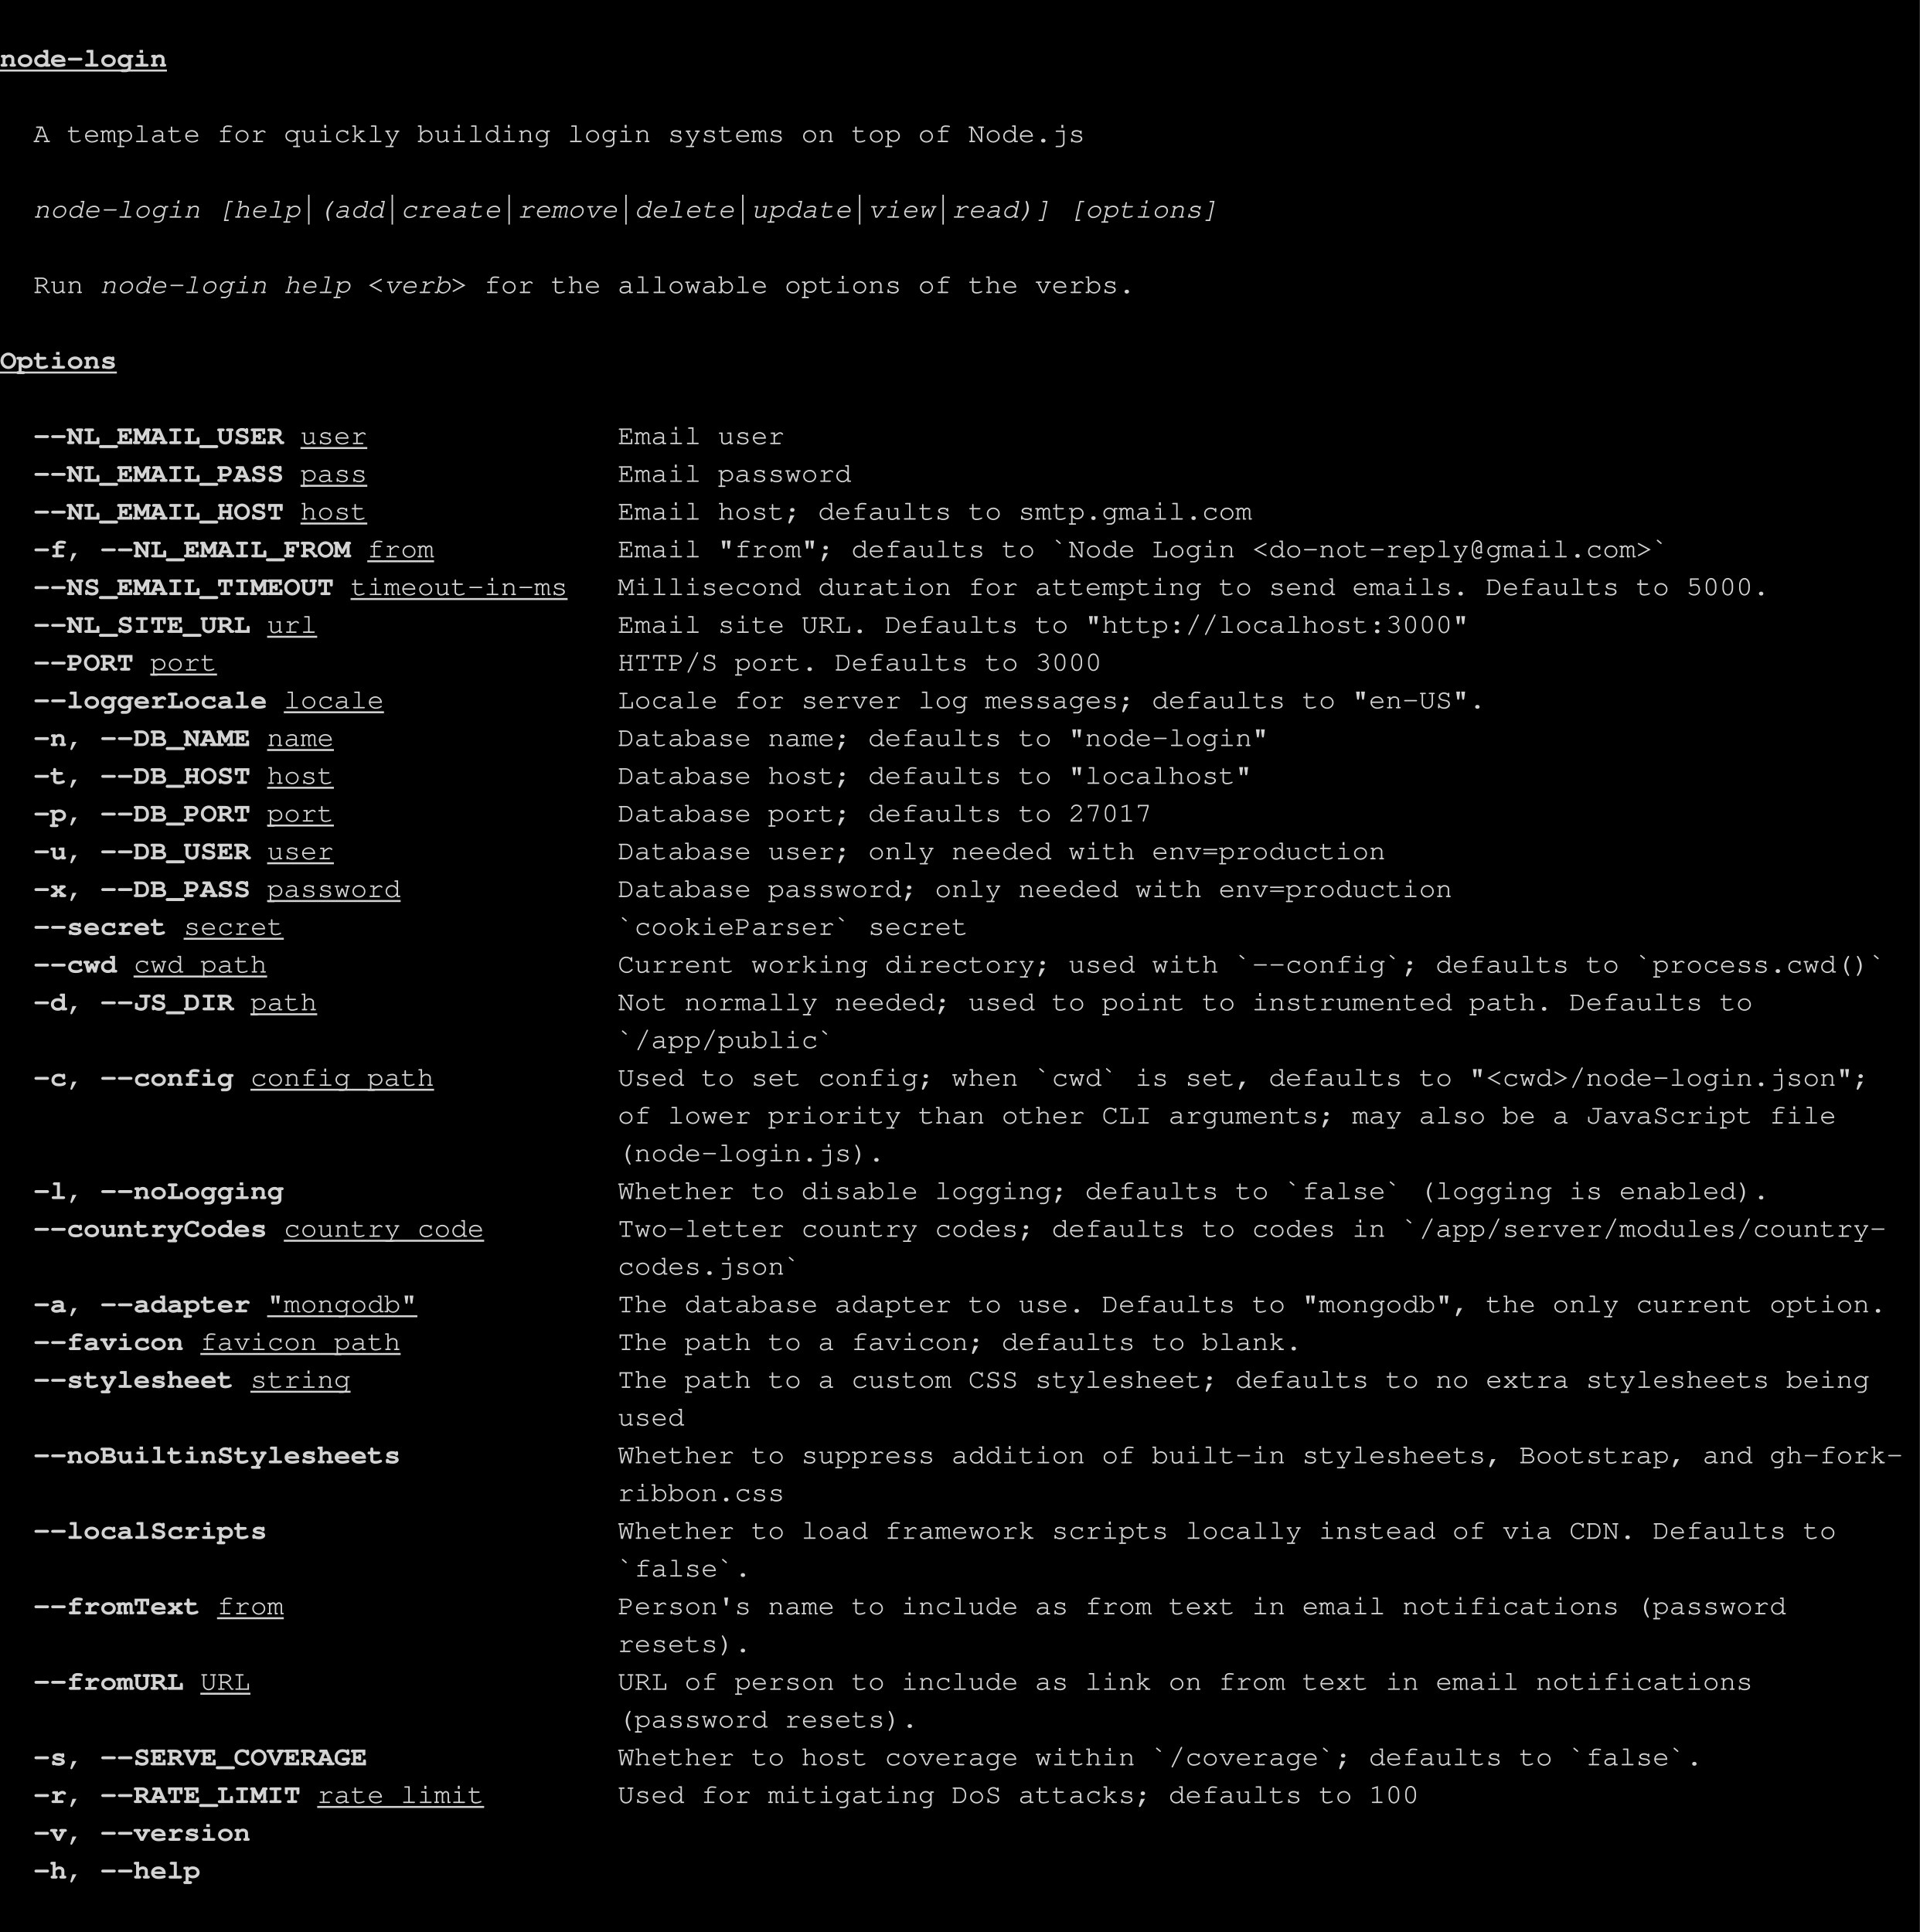
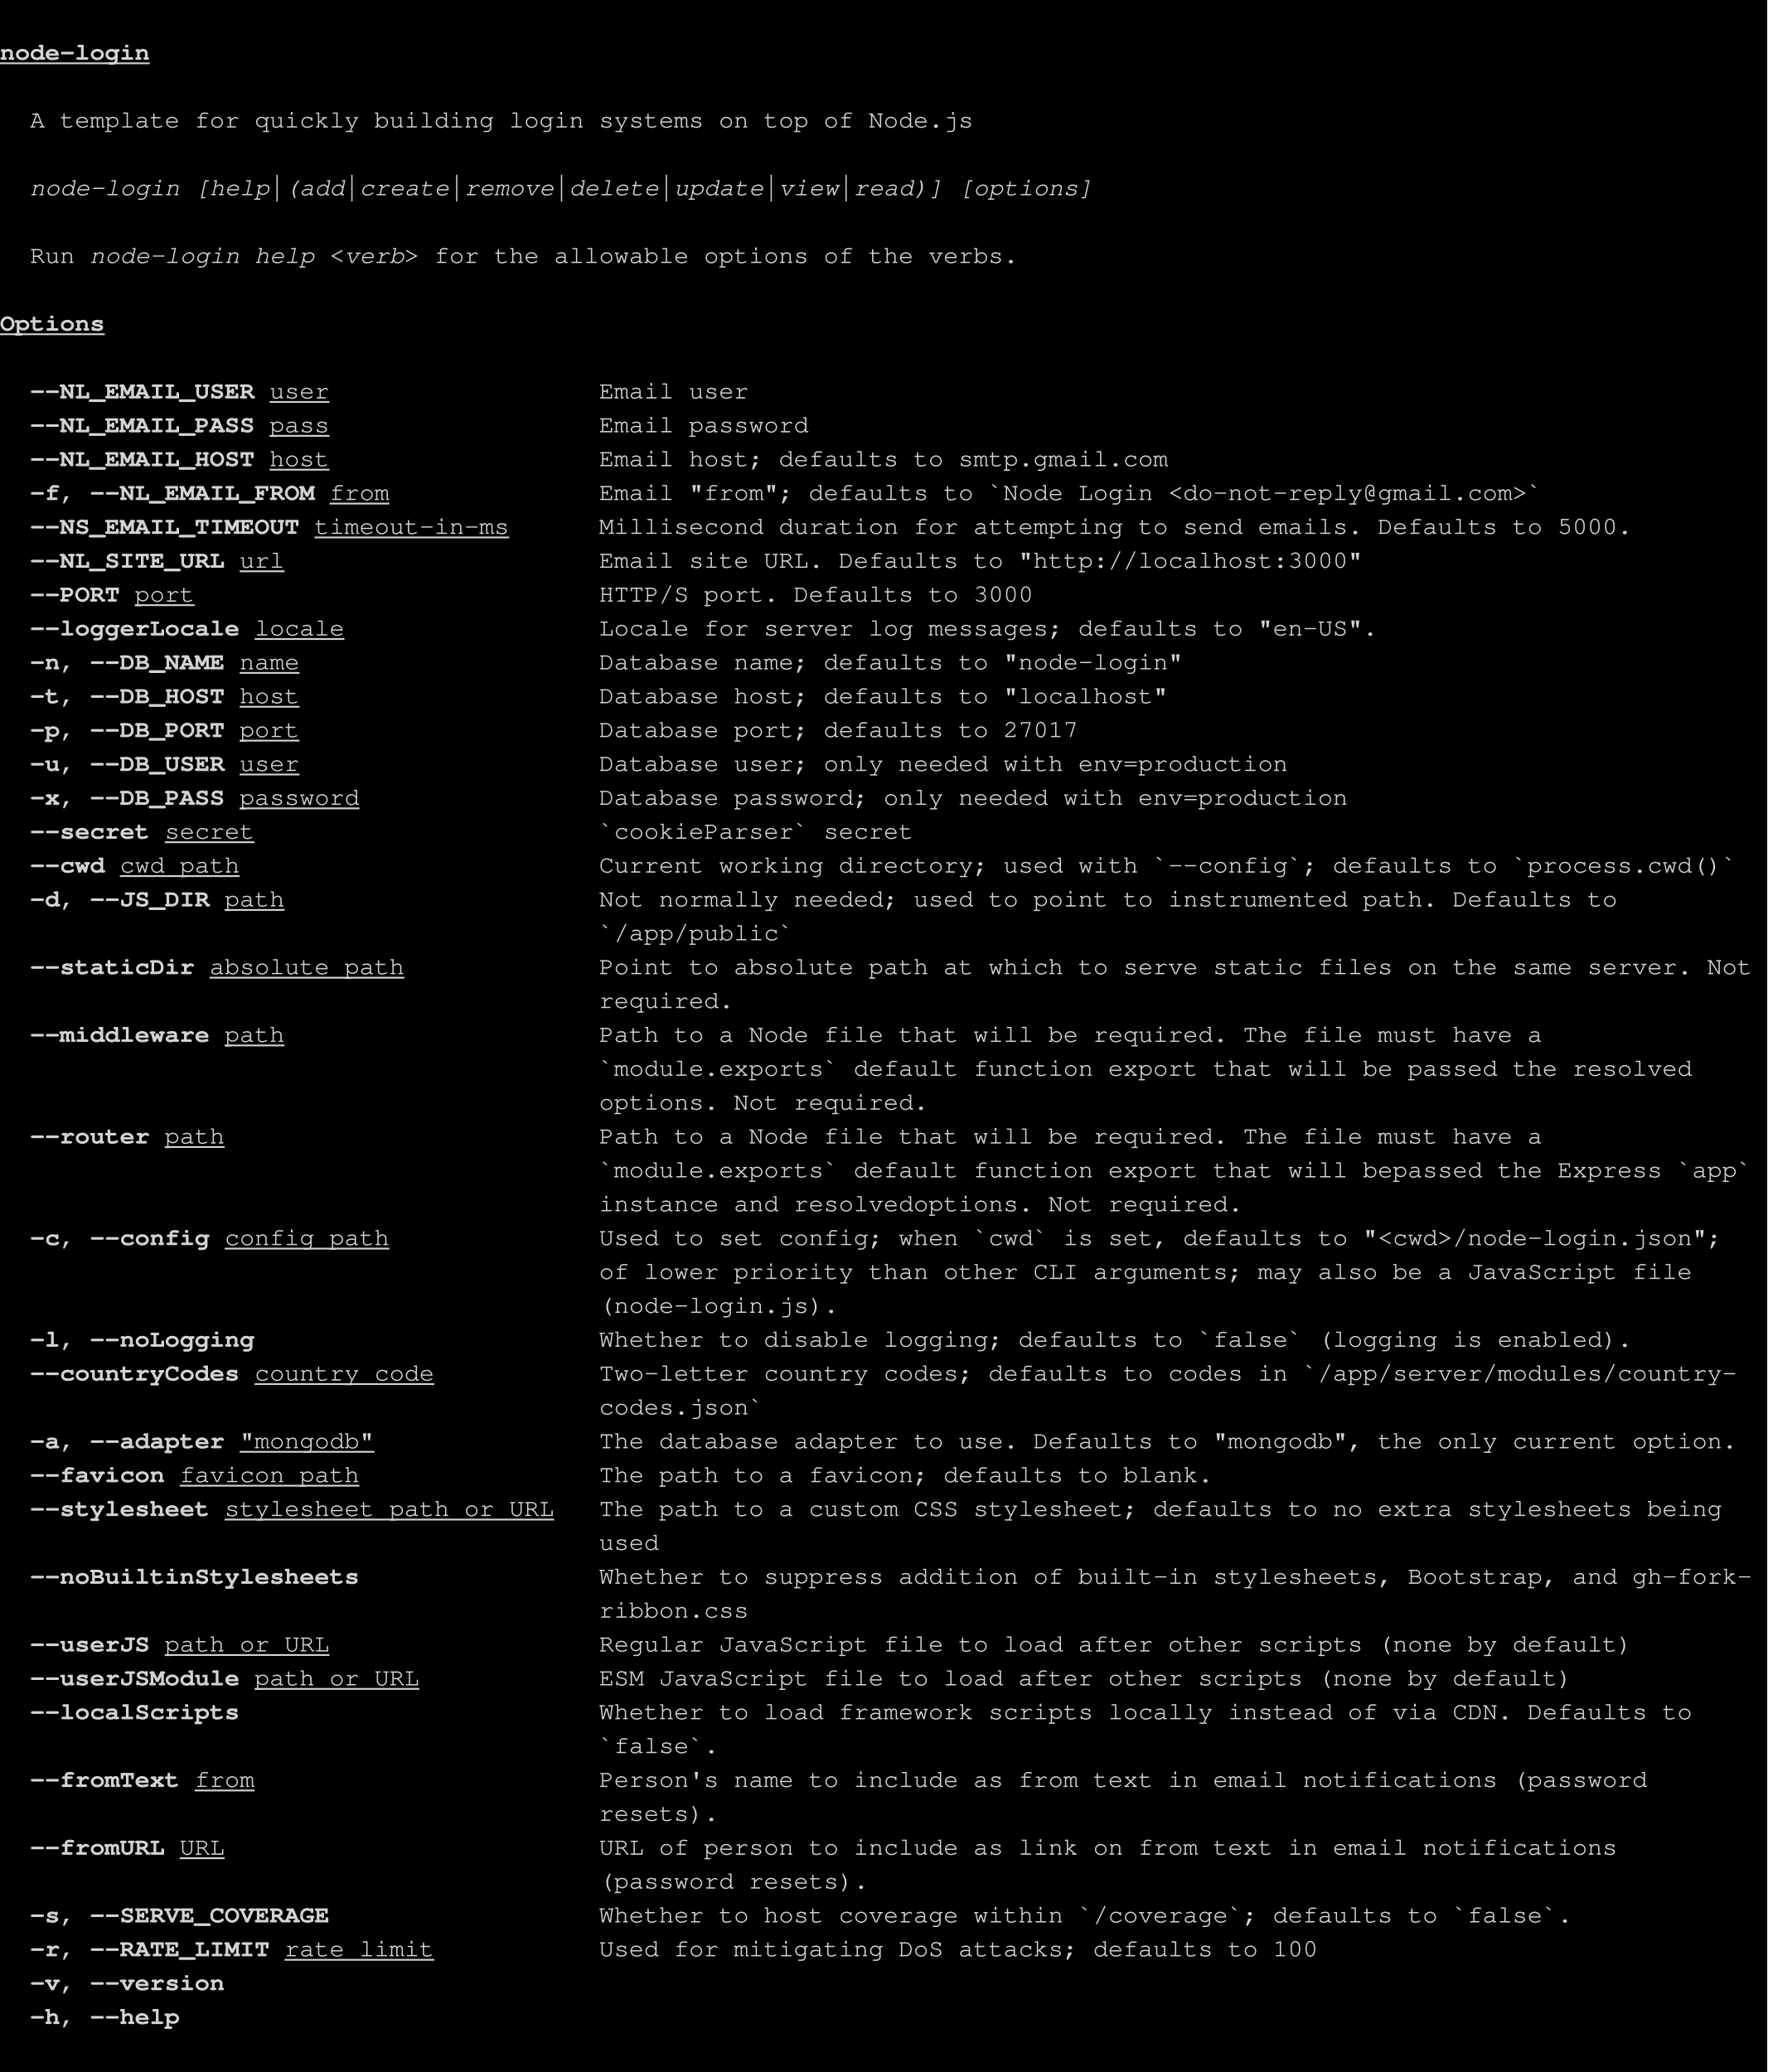
- <svg xmlns="http://www.w3.org/2000/svg" viewBox="0, 0, 966.16, 972.45" font-family="SauceCodePro Nerd Font, Source Code Pro, Courier" font-size="14">
+ <svg xmlns="http://www.w3.org/2000/svg" viewBox="0, 0, 991.36, 1162.45" font-family="SauceCodePro Nerd Font, Source Code Pro, Courier" font-size="14">
  <g fill="#D3D3D3">
-     <rect x="0" y="0" width="966.16" height="972.45" fill="#000000" />
+     <rect x="0" y="0" width="991.36" height="1162.45" fill="#000000" />
    <path d="M0,35.515 L84.014,35.515 Z" stroke="#D3D3D3" />
    <text x="0" y="33.55" font-weight="bold">node-login</text>
    <text x="16.8" y="71.55">  A template for quickly building login systems on top of Node.js               </text>
    <text x="16.8" y="109.55" font-style="italic">node-login [help|(add|create|remove|delete|update|view|read)] [options]</text>
    <text x="16.8" y="147.55">  Run </text>
    <text x="50.41" y="147.55" font-style="italic">node-login help &lt;verb&gt;</text>
    <text x="243.64" y="147.55"> for the allowable options of the verbs.            </text>
    <path d="M0,187.515 L58.81,187.515 Z" stroke="#D3D3D3" />
    <text x="0" y="185.55" font-weight="bold">Options</text>
    <text x="16.8" y="223.55" font-weight="bold">--NL_EMAIL_USER</text>
    <path d="M151.225,225.515 L184.83,225.515 Z" stroke="#D3D3D3" />
    <text x="151.22" y="223.55">user</text>
-     <text x="310.85" y="223.55">               Email user                                                                    </text>
+     <text x="336.05" y="223.55">                  Email user                                                                    </text>
    <text x="16.8" y="242.55" font-weight="bold">--NL_EMAIL_PASS</text>
    <path d="M151.225,244.515 L184.83,244.515 Z" stroke="#D3D3D3" />
    <text x="151.22" y="242.55">pass</text>
-     <text x="310.85" y="242.55">               Email password                                                                </text>
+     <text x="336.05" y="242.55">                  Email password                                                                </text>
    <text x="16.8" y="261.55" font-weight="bold">--NL_EMAIL_HOST</text>
    <path d="M151.225,263.515 L184.83,263.515 Z" stroke="#D3D3D3" />
    <text x="151.22" y="261.55">host</text>
-     <text x="310.85" y="261.55">               Email host; defaults to smtp.gmail.com                                        </text>
+     <text x="336.05" y="261.55">                  Email host; defaults to smtp.gmail.com                                        </text>
    <text x="16.8" y="280.55" font-weight="bold">-f</text>
    <text x="33.61" y="280.55">, </text>
    <text x="50.41" y="280.55" font-weight="bold">--NL_EMAIL_FROM</text>
    <path d="M184.83,282.515 L218.436,282.515 Z" stroke="#D3D3D3" />
    <text x="184.83" y="280.55">from</text>
-     <text x="310.85" y="280.55">           Email "from"; defaults to `Node Login &lt;do-not-reply@gmail.com&gt;`               </text>
+     <text x="336.05" y="280.55">              Email "from"; defaults to `Node Login &lt;do-not-reply@gmail.com&gt;`               </text>
    <text x="16.8" y="299.55" font-weight="bold">--NS_EMAIL_TIMEOUT</text>
    <path d="M176.429,301.515 L285.646,301.515 Z" stroke="#D3D3D3" />
    <text x="176.43" y="299.55">timeout-in-ms</text>
-     <text x="310.85" y="299.55">   Millisecond duration for attempting to send emails. Defaults to 5000.         </text>
+     <text x="336.05" y="299.55">      Millisecond duration for attempting to send emails. Defaults to 5000.         </text>
    <text x="16.8" y="318.55" font-weight="bold">--NL_SITE_URL</text>
    <path d="M134.422,320.515 L159.626,320.515 Z" stroke="#D3D3D3" />
    <text x="134.42" y="318.55">url</text>
-     <text x="310.85" y="318.55">                  Email site URL. Defaults to "http://localhost:3000"                           </text>
+     <text x="336.05" y="318.55">                     Email site URL. Defaults to "http://localhost:3000"                           </text>
    <text x="16.8" y="337.55" font-weight="bold">--PORT</text>
    <path d="M75.612,339.515 L109.218,339.515 Z" stroke="#D3D3D3" />
    <text x="75.61" y="337.55">port</text>
-     <text x="310.85" y="337.55">                        HTTP/S port. Defaults to 3000                                                 </text>
+     <text x="336.05" y="337.55">                           HTTP/S port. Defaults to 3000                                                 </text>
    <text x="16.8" y="356.55" font-weight="bold">--loggerLocale</text>
    <path d="M142.823,358.515 L193.231,358.515 Z" stroke="#D3D3D3" />
    <text x="142.82" y="356.55">locale</text>
-     <text x="310.85" y="356.55">              Locale for server log messages; defaults to "en-US".                          </text>
+     <text x="336.05" y="356.55">                 Locale for server log messages; defaults to "en-US".                          </text>
    <text x="16.8" y="375.55" font-weight="bold">-n</text>
    <text x="33.61" y="375.55">, </text>
    <text x="50.41" y="375.55" font-weight="bold">--DB_NAME</text>
    <path d="M134.422,377.515 L168.027,377.515 Z" stroke="#D3D3D3" />
    <text x="134.42" y="375.55">name</text>
-     <text x="310.85" y="375.55">                 Database name; defaults to "node-login"                                       </text>
+     <text x="336.05" y="375.55">                    Database name; defaults to "node-login"                                       </text>
    <text x="16.8" y="394.55" font-weight="bold">-t</text>
    <text x="33.61" y="394.55">, </text>
    <text x="50.41" y="394.55" font-weight="bold">--DB_HOST</text>
    <path d="M134.422,396.515 L168.027,396.515 Z" stroke="#D3D3D3" />
    <text x="134.42" y="394.55">host</text>
-     <text x="310.85" y="394.55">                 Database host; defaults to "localhost"                                        </text>
+     <text x="336.05" y="394.55">                    Database host; defaults to "localhost"                                        </text>
    <text x="16.8" y="413.55" font-weight="bold">-p</text>
    <text x="33.61" y="413.55">, </text>
    <text x="50.41" y="413.55" font-weight="bold">--DB_PORT</text>
    <path d="M134.422,415.515 L168.027,415.515 Z" stroke="#D3D3D3" />
    <text x="134.42" y="413.55">port</text>
-     <text x="310.85" y="413.55">                 Database port; defaults to 27017                                              </text>
+     <text x="336.05" y="413.55">                    Database port; defaults to 27017                                              </text>
    <text x="16.8" y="432.55" font-weight="bold">-u</text>
    <text x="33.61" y="432.55">, </text>
    <text x="50.41" y="432.55" font-weight="bold">--DB_USER</text>
    <path d="M134.422,434.515 L168.027,434.515 Z" stroke="#D3D3D3" />
    <text x="134.42" y="432.55">user</text>
-     <text x="310.85" y="432.55">                 Database user; only needed with env=production                                </text>
+     <text x="336.05" y="432.55">                    Database user; only needed with env=production                                </text>
    <text x="16.8" y="451.55" font-weight="bold">-x</text>
    <text x="33.61" y="451.55">, </text>
    <text x="50.41" y="451.55" font-weight="bold">--DB_PASS</text>
    <path d="M134.422,453.515 L201.633,453.515 Z" stroke="#D3D3D3" />
    <text x="134.42" y="451.55">password</text>
-     <text x="310.85" y="451.55">             Database password; only needed with env=production                            </text>
+     <text x="336.05" y="451.55">                Database password; only needed with env=production                            </text>
    <text x="16.8" y="470.55" font-weight="bold">--secret</text>
    <path d="M92.415,472.515 L142.823,472.515 Z" stroke="#D3D3D3" />
    <text x="92.42" y="470.55">secret</text>
-     <text x="310.85" y="470.55">                    `cookieParser` secret                                                         </text>
+     <text x="336.05" y="470.55">                       `cookieParser` secret                                                         </text>
    <text x="16.8" y="489.55" font-weight="bold">--cwd</text>
    <path d="M67.211,491.515 L134.422,491.515 Z" stroke="#D3D3D3" />
    <text x="67.21" y="489.55">cwd path</text>
-     <text x="310.85" y="489.55">                     Current working directory; used with `--config`; defaults to `process.cwd()`  </text>
+     <text x="336.05" y="489.55">                        Current working directory; used with `--config`; defaults to `process.cwd()`  </text>
    <text x="16.8" y="508.55" font-weight="bold">-d</text>
    <text x="33.61" y="508.55">, </text>
    <text x="50.41" y="508.55" font-weight="bold">--JS_DIR</text>
    <path d="M126.021,510.515 L159.626,510.515 Z" stroke="#D3D3D3" />
    <text x="126.02" y="508.55">path</text>
-     <text x="310.85" y="508.55">                  Not normally needed; used to point to instrumented path. Defaults to          </text>
-     <text x="310.85" y="527.55">                                     `/app/public`                                                                 </text>
-     <text x="16.8" y="546.55" font-weight="bold">-c</text>
-     <text x="33.61" y="546.55">, </text>
-     <text x="50.41" y="546.55" font-weight="bold">--config</text>
-     <path d="M126.021,548.515 L218.436,548.515 Z" stroke="#D3D3D3" />
-     <text x="126.02" y="546.55">config path</text>
-     <text x="310.85" y="546.55">           Used to set config; when `cwd` is set, defaults to "&lt;cwd&gt;/node-login.json";   </text>
-     <text x="310.85" y="565.55">                                     of lower priority than other CLI arguments; may also be a JavaScript file     </text>
-     <text x="310.85" y="584.55">                                     (node-login.js).                                                              </text>
-     <text x="16.8" y="603.55" font-weight="bold">-l</text>
-     <text x="33.61" y="603.55">, </text>
-     <text x="50.41" y="603.55" font-weight="bold">--noLogging</text>
-     <text x="310.85" y="603.55">                    Whether to disable logging; defaults to `false` (logging is enabled).         </text>
-     <text x="16.8" y="622.55" font-weight="bold">--countryCodes</text>
-     <path d="M142.823,624.515 L243.64,624.515 Z" stroke="#D3D3D3" />
-     <text x="142.82" y="622.55">country code</text>
-     <text x="310.85" y="622.55">        Two-letter country codes; defaults to codes in `/app/server/modules/country-  </text>
-     <text x="310.85" y="641.55">                                     codes.json`                                                                   </text>
-     <text x="16.8" y="660.55" font-weight="bold">-a</text>
-     <text x="33.61" y="660.55">, </text>
-     <text x="50.41" y="660.55" font-weight="bold">--adapter</text>
-     <path d="M134.422,662.515 L210.034,662.515 Z" stroke="#D3D3D3" />
-     <text x="134.42" y="660.55">"mongodb"</text>
-     <text x="310.85" y="660.55">            The database adapter to use. Defaults to "mongodb", the only current option.  </text>
-     <text x="16.8" y="679.55" font-weight="bold">--favicon</text>
-     <path d="M100.816,681.515 L201.633,681.515 Z" stroke="#D3D3D3" />
-     <text x="100.82" y="679.55">favicon path</text>
-     <text x="310.85" y="679.55">             The path to a favicon; defaults to blank.                                     </text>
-     <text x="16.8" y="698.55" font-weight="bold">--stylesheet</text>
-     <path d="M126.021,700.515 L176.429,700.515 Z" stroke="#D3D3D3" />
-     <text x="126.02" y="698.55">string</text>
-     <text x="310.85" y="698.55">                The path to a custom CSS stylesheet; defaults to no extra stylesheets being   </text>
-     <text x="310.85" y="717.55">                                     used                                                                          </text>
-     <text x="16.8" y="736.55" font-weight="bold">--noBuiltinStylesheets</text>
-     <text x="310.85" y="736.55">             Whether to suppress addition of built-in stylesheets, Bootstrap, and gh-fork- </text>
-     <text x="310.85" y="755.55">                                     ribbon.css                                                                    </text>
-     <text x="16.8" y="774.55" font-weight="bold">--localScripts</text>
-     <text x="310.85" y="774.55">                     Whether to load framework scripts locally instead of via CDN. Defaults to     </text>
-     <text x="310.85" y="793.55">                                     `false`.                                                                      </text>
-     <text x="16.8" y="812.55" font-weight="bold">--fromText</text>
-     <path d="M109.218,814.515 L142.823,814.515 Z" stroke="#D3D3D3" />
-     <text x="109.22" y="812.55">from</text>
-     <text x="310.85" y="812.55">                    Person's name to include as from text in email notifications (password        </text>
-     <text x="310.85" y="831.55">                                     resets).                                                                      </text>
-     <text x="16.8" y="850.55" font-weight="bold">--fromURL</text>
-     <path d="M100.816,852.515 L126.021,852.515 Z" stroke="#D3D3D3" />
-     <text x="100.82" y="850.55">URL</text>
-     <text x="310.85" y="850.55">                      URL of person to include as link on from text in email notifications          </text>
-     <text x="310.85" y="869.55">                                     (password resets).                                                            </text>
-     <text x="16.8" y="888.55" font-weight="bold">-s</text>
-     <text x="33.61" y="888.55">, </text>
-     <text x="50.41" y="888.55" font-weight="bold">--SERVE_COVERAGE</text>
-     <text x="310.85" y="888.55">               Whether to host coverage within `/coverage`; defaults to `false`.             </text>
-     <text x="16.8" y="907.55" font-weight="bold">-r</text>
-     <text x="33.61" y="907.55">, </text>
-     <text x="50.41" y="907.55" font-weight="bold">--RATE_LIMIT</text>
-     <path d="M159.626,909.515 L243.64,909.515 Z" stroke="#D3D3D3" />
-     <text x="159.63" y="907.55">rate limit</text>
-     <text x="310.85" y="907.55">        Used for mitigating DoS attacks; defaults to 100                              </text>
-     <text x="16.8" y="926.55" font-weight="bold">-v</text>
-     <text x="33.61" y="926.55">, </text>
-     <text x="50.41" y="926.55" font-weight="bold">--version</text>
-     <text x="16.8" y="945.55" font-weight="bold">-h</text>
-     <text x="33.61" y="945.55">, </text>
-     <text x="50.41" y="945.55" font-weight="bold">--help</text>
+     <text x="336.05" y="508.55">                     Not normally needed; used to point to instrumented path. Defaults to          </text>
+     <text x="336.05" y="527.55">                                        `/app/public`                                                                 </text>
+     <text x="16.8" y="546.55" font-weight="bold">--staticDir</text>
+     <path d="M117.619,548.515 L226.837,548.515 Z" stroke="#D3D3D3" />
+     <text x="117.62" y="546.55">absolute path</text>
+     <text x="336.05" y="546.55">             Point to absolute path at which to serve static files on the same server. Not </text>
+     <text x="336.05" y="565.55">                                        required.                                                                     </text>
+     <text x="16.8" y="584.55" font-weight="bold">--middleware</text>
+     <path d="M126.021,586.515 L159.626,586.515 Z" stroke="#D3D3D3" />
+     <text x="126.02" y="584.55">path</text>
+     <text x="336.05" y="584.55">                     Path to a Node file that will be required. The file must have a               </text>
+     <text x="336.05" y="603.55">                                        `module.exports` default function export that will be passed the resolved     </text>
+     <text x="336.05" y="622.55">                                        options. Not required.                                                        </text>
+     <text x="16.8" y="641.55" font-weight="bold">--router</text>
+     <path d="M92.415,643.515 L126.021,643.515 Z" stroke="#D3D3D3" />
+     <text x="92.42" y="641.55">path</text>
+     <text x="336.05" y="641.55">                         Path to a Node file that will be required. The file must have a               </text>
+     <text x="336.05" y="660.55">                                        `module.exports` default function export that will bepassed the Express `app` </text>
+     <text x="336.05" y="679.55">                                        instance and resolvedoptions. Not required.                                   </text>
+     <text x="16.8" y="698.55" font-weight="bold">-c</text>
+     <text x="33.61" y="698.55">, </text>
+     <text x="50.41" y="698.55" font-weight="bold">--config</text>
+     <path d="M126.021,700.515 L218.436,700.515 Z" stroke="#D3D3D3" />
+     <text x="126.02" y="698.55">config path</text>
+     <text x="336.05" y="698.55">              Used to set config; when `cwd` is set, defaults to "&lt;cwd&gt;/node-login.json";   </text>
+     <text x="336.05" y="717.55">                                        of lower priority than other CLI arguments; may also be a JavaScript file     </text>
+     <text x="336.05" y="736.55">                                        (node-login.js).                                                              </text>
+     <text x="16.8" y="755.55" font-weight="bold">-l</text>
+     <text x="33.61" y="755.55">, </text>
+     <text x="50.41" y="755.55" font-weight="bold">--noLogging</text>
+     <text x="336.05" y="755.55">                       Whether to disable logging; defaults to `false` (logging is enabled).         </text>
+     <text x="16.8" y="774.55" font-weight="bold">--countryCodes</text>
+     <path d="M142.823,776.515 L243.64,776.515 Z" stroke="#D3D3D3" />
+     <text x="142.82" y="774.55">country code</text>
+     <text x="336.05" y="774.55">           Two-letter country codes; defaults to codes in `/app/server/modules/country-  </text>
+     <text x="336.05" y="793.55">                                        codes.json`                                                                   </text>
+     <text x="16.8" y="812.55" font-weight="bold">-a</text>
+     <text x="33.61" y="812.55">, </text>
+     <text x="50.41" y="812.55" font-weight="bold">--adapter</text>
+     <path d="M134.422,814.515 L210.034,814.515 Z" stroke="#D3D3D3" />
+     <text x="134.42" y="812.55">"mongodb"</text>
+     <text x="336.05" y="812.55">               The database adapter to use. Defaults to "mongodb", the only current option.  </text>
+     <text x="16.8" y="831.55" font-weight="bold">--favicon</text>
+     <path d="M100.816,833.515 L201.633,833.515 Z" stroke="#D3D3D3" />
+     <text x="100.82" y="831.55">favicon path</text>
+     <text x="336.05" y="831.55">                The path to a favicon; defaults to blank.                                     </text>
+     <text x="16.8" y="850.55" font-weight="bold">--stylesheet</text>
+     <path d="M126.021,852.515 L310.851,852.515 Z" stroke="#D3D3D3" />
+     <text x="126.02" y="850.55">stylesheet path or URL</text>
+     <text x="336.05" y="850.55">   The path to a custom CSS stylesheet; defaults to no extra stylesheets being   </text>
+     <text x="336.05" y="869.55">                                        used                                                                          </text>
+     <text x="16.8" y="888.55" font-weight="bold">--noBuiltinStylesheets</text>
+     <text x="336.05" y="888.55">                Whether to suppress addition of built-in stylesheets, Bootstrap, and gh-fork- </text>
+     <text x="336.05" y="907.55">                                        ribbon.css                                                                    </text>
+     <text x="16.8" y="926.55" font-weight="bold">--userJS</text>
+     <path d="M92.415,928.515 L184.83,928.515 Z" stroke="#D3D3D3" />
+     <text x="92.42" y="926.55">path or URL</text>
+     <text x="336.05" y="926.55">                  Regular JavaScript file to load after other scripts (none by default)         </text>
+     <text x="16.8" y="945.55" font-weight="bold">--userJSModule</text>
+     <path d="M142.823,947.515 L235.238,947.515 Z" stroke="#D3D3D3" />
+     <text x="142.82" y="945.55">path or URL</text>
+     <text x="336.05" y="945.55">            ESM JavaScript file to load after other scripts (none by default)             </text>
+     <text x="16.8" y="964.55" font-weight="bold">--localScripts</text>
+     <text x="336.05" y="964.55">                        Whether to load framework scripts locally instead of via CDN. Defaults to     </text>
+     <text x="336.05" y="983.55">                                        `false`.                                                                      </text>
+     <text x="16.8" y="1002.55" font-weight="bold">--fromText</text>
+     <path d="M109.218,1004.515 L142.823,1004.515 Z" stroke="#D3D3D3" />
+     <text x="109.22" y="1002.55">from</text>
+     <text x="336.05" y="1002.55">                       Person's name to include as from text in email notifications (password        </text>
+     <text x="336.05" y="1021.55">                                        resets).                                                                      </text>
+     <text x="16.8" y="1040.55" font-weight="bold">--fromURL</text>
+     <path d="M100.816,1042.515 L126.021,1042.515 Z" stroke="#D3D3D3" />
+     <text x="100.82" y="1040.55">URL</text>
+     <text x="336.05" y="1040.55">                         URL of person to include as link on from text in email notifications          </text>
+     <text x="336.05" y="1059.55">                                        (password resets).                                                            </text>
+     <text x="16.8" y="1078.55" font-weight="bold">-s</text>
+     <text x="33.61" y="1078.55">, </text>
+     <text x="50.41" y="1078.55" font-weight="bold">--SERVE_COVERAGE</text>
+     <text x="336.05" y="1078.55">                  Whether to host coverage within `/coverage`; defaults to `false`.             </text>
+     <text x="16.8" y="1097.55" font-weight="bold">-r</text>
+     <text x="33.61" y="1097.55">, </text>
+     <text x="50.41" y="1097.55" font-weight="bold">--RATE_LIMIT</text>
+     <path d="M159.626,1099.515 L243.64,1099.515 Z" stroke="#D3D3D3" />
+     <text x="159.63" y="1097.55">rate limit</text>
+     <text x="336.05" y="1097.55">           Used for mitigating DoS attacks; defaults to 100                              </text>
+     <text x="16.8" y="1116.55" font-weight="bold">-v</text>
+     <text x="33.61" y="1116.55">, </text>
+     <text x="50.41" y="1116.55" font-weight="bold">--version</text>
+     <text x="16.8" y="1135.55" font-weight="bold">-h</text>
+     <text x="33.61" y="1135.55">, </text>
+     <text x="50.41" y="1135.55" font-weight="bold">--help</text>
  </g>
</svg>
